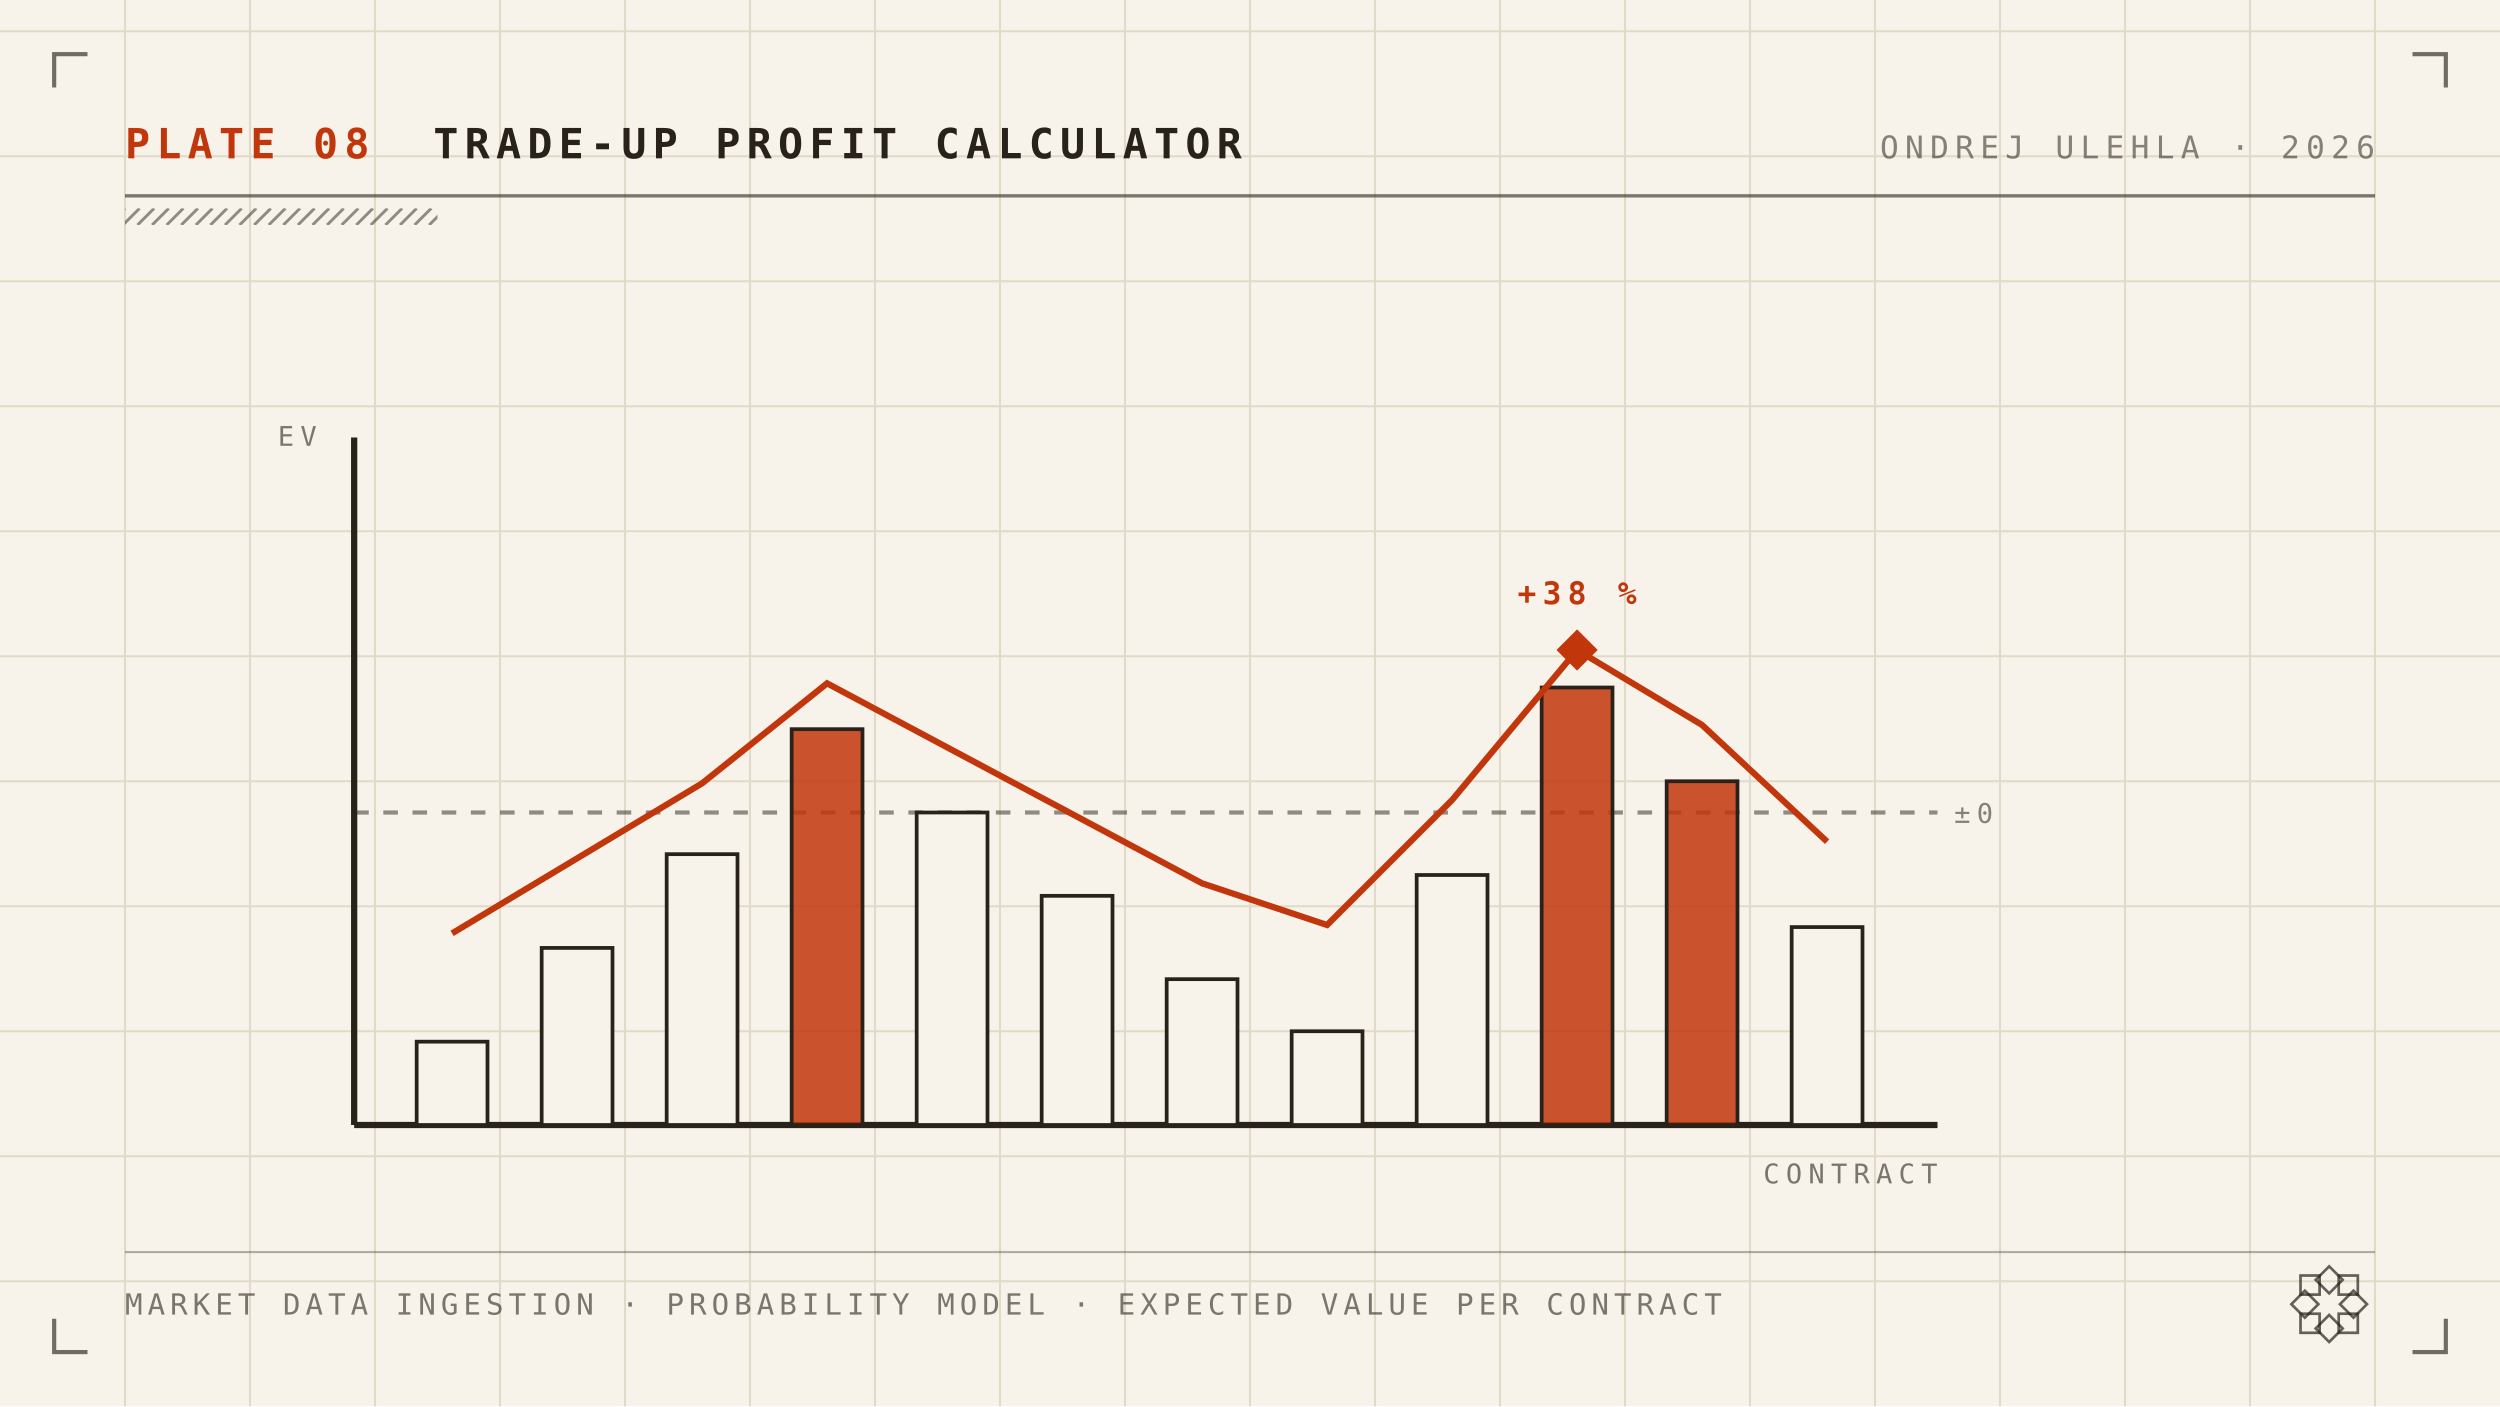
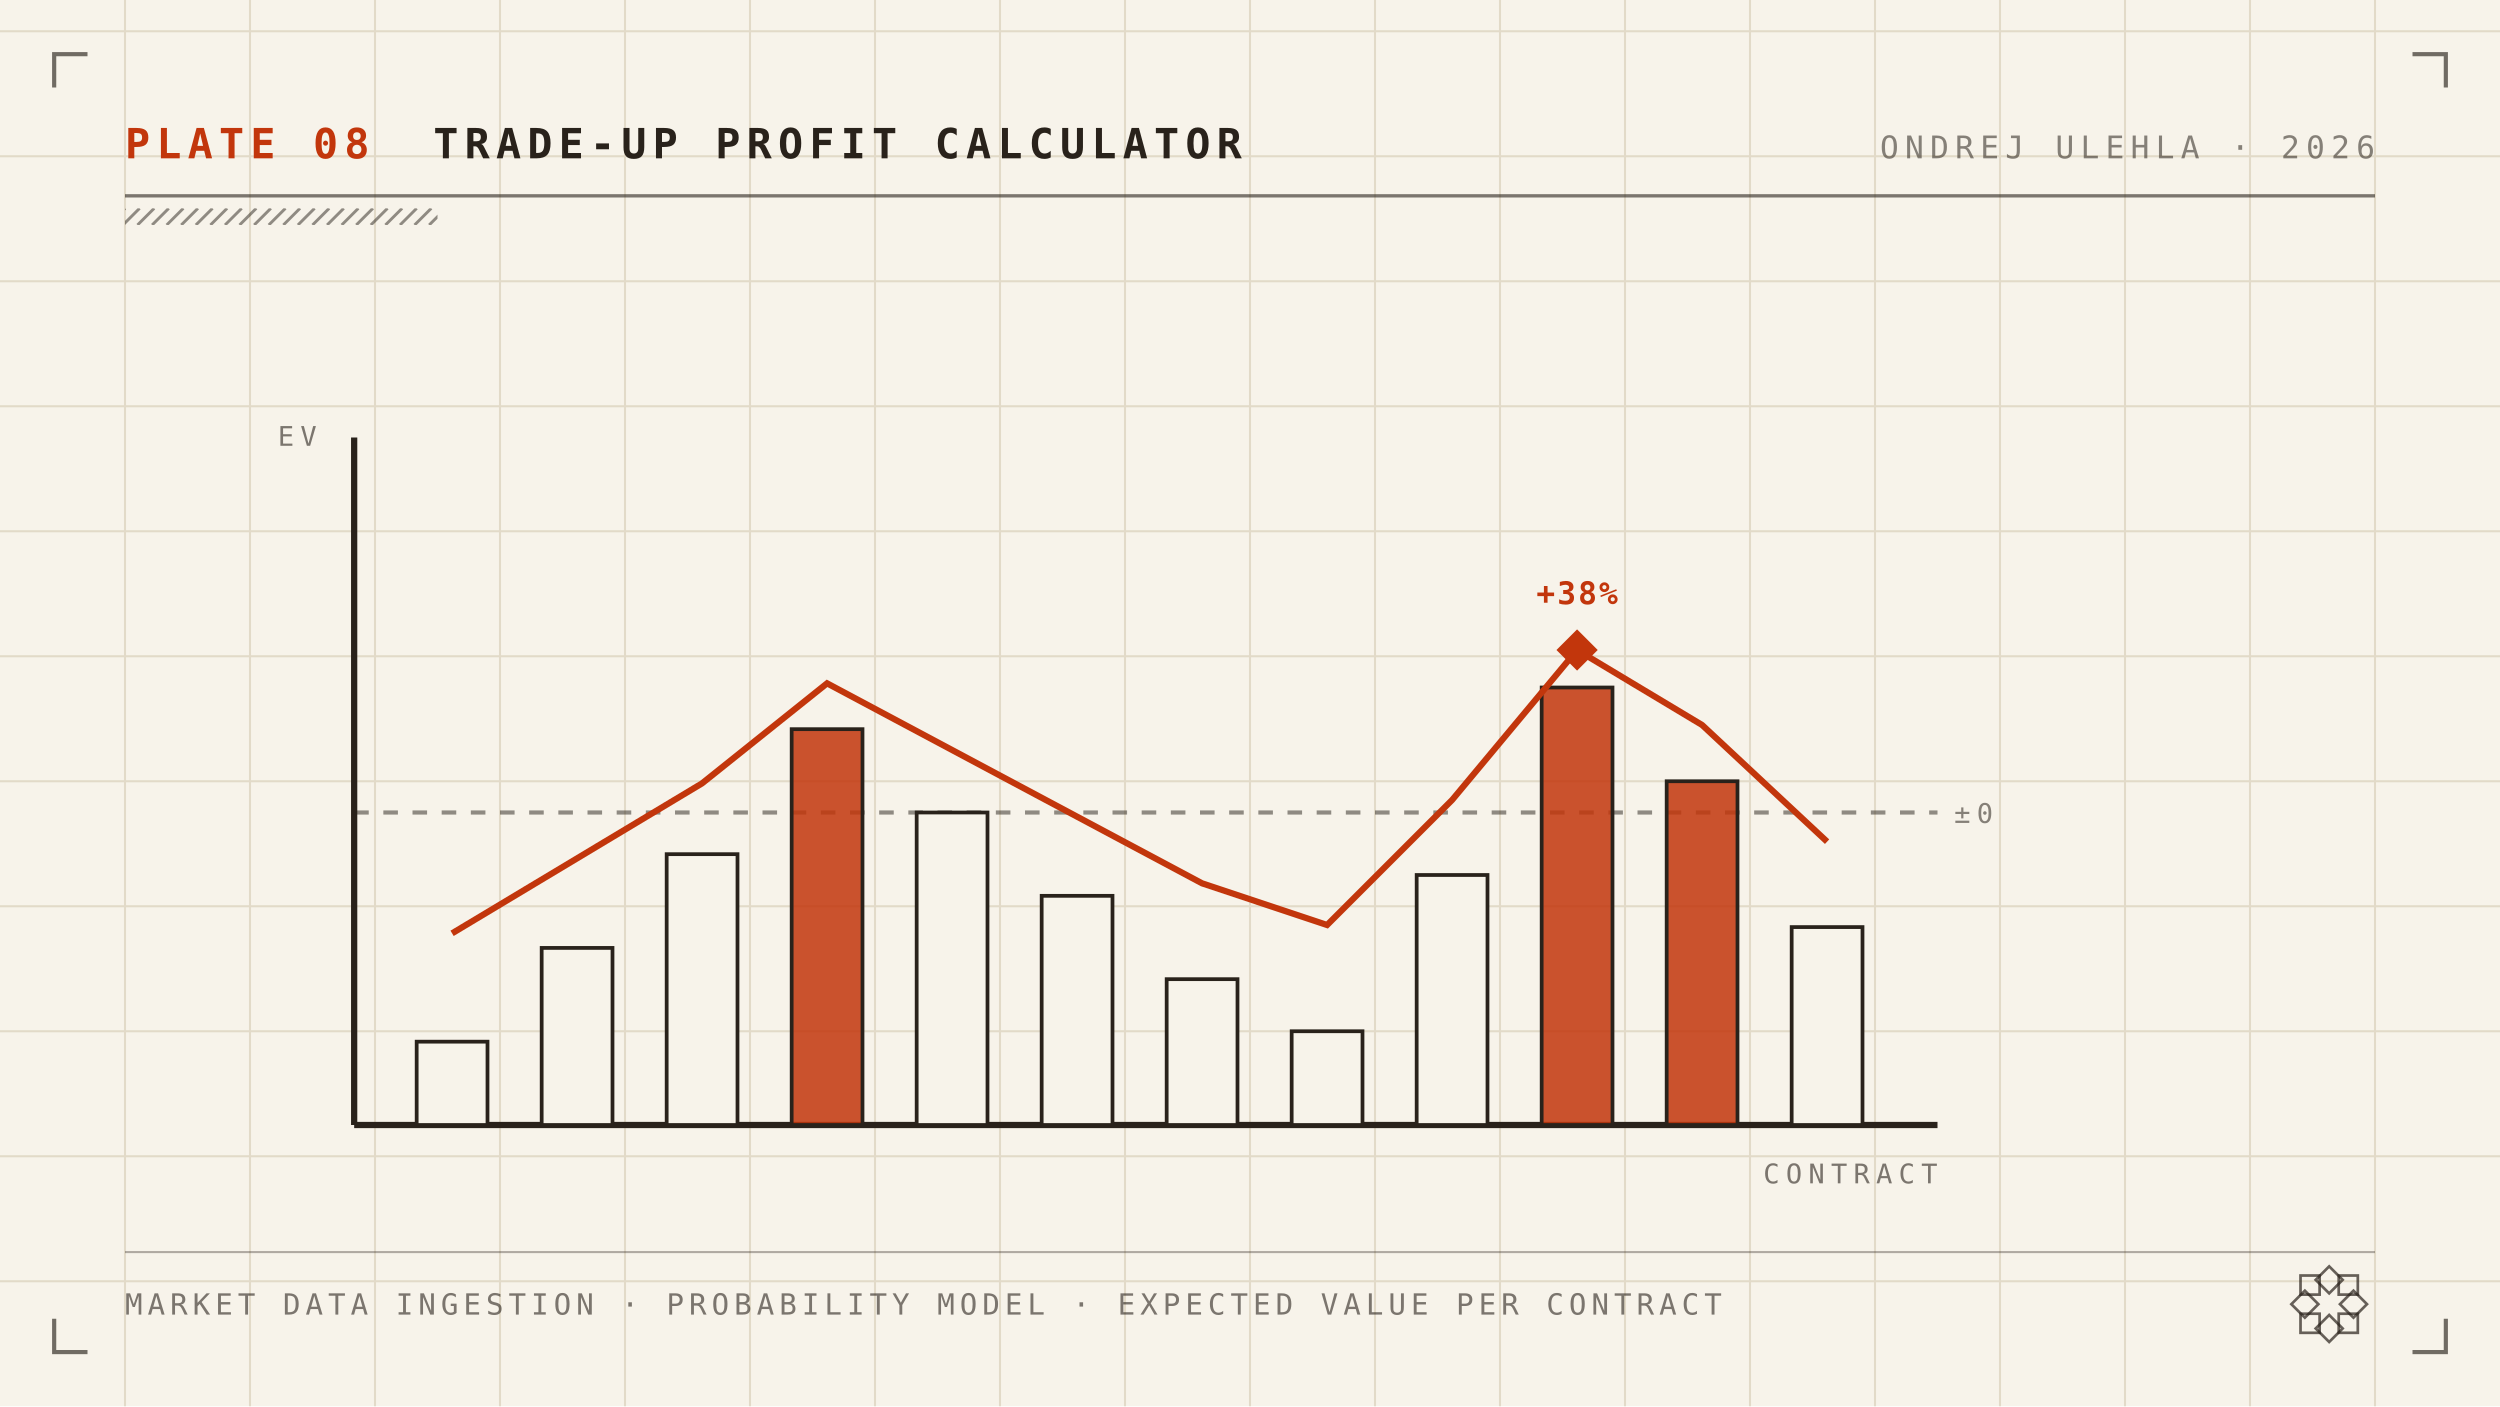
<svg xmlns="http://www.w3.org/2000/svg" width="1200" height="675" viewBox="0 0 1200 675">
  <rect width="1200" height="675" fill="#f7f3ea" />
  <g stroke="#e2dac8" stroke-width="1">
    <line x1="60" y1="0" x2="60" y2="675" />
    <line x1="120" y1="0" x2="120" y2="675" />
    <line x1="180" y1="0" x2="180" y2="675" />
    <line x1="240" y1="0" x2="240" y2="675" />
    <line x1="300" y1="0" x2="300" y2="675" />
    <line x1="360" y1="0" x2="360" y2="675" />
    <line x1="420" y1="0" x2="420" y2="675" />
    <line x1="480" y1="0" x2="480" y2="675" />
    <line x1="540" y1="0" x2="540" y2="675" />
    <line x1="600" y1="0" x2="600" y2="675" />
    <line x1="660" y1="0" x2="660" y2="675" />
    <line x1="720" y1="0" x2="720" y2="675" />
    <line x1="780" y1="0" x2="780" y2="675" />
    <line x1="840" y1="0" x2="840" y2="675" />
    <line x1="900" y1="0" x2="900" y2="675" />
    <line x1="960" y1="0" x2="960" y2="675" />
    <line x1="1020" y1="0" x2="1020" y2="675" />
    <line x1="1080" y1="0" x2="1080" y2="675" />
    <line x1="1140" y1="0" x2="1140" y2="675" />
    <line x1="0" y1="15" x2="1200" y2="15" />
    <line x1="0" y1="75" x2="1200" y2="75" />
    <line x1="0" y1="135" x2="1200" y2="135" />
    <line x1="0" y1="195" x2="1200" y2="195" />
    <line x1="0" y1="255" x2="1200" y2="255" />
    <line x1="0" y1="315" x2="1200" y2="315" />
    <line x1="0" y1="375" x2="1200" y2="375" />
    <line x1="0" y1="435" x2="1200" y2="435" />
    <line x1="0" y1="495" x2="1200" y2="495" />
    <line x1="0" y1="555" x2="1200" y2="555" />
    <line x1="0" y1="615" x2="1200" y2="615" />
  </g>
  <g stroke="#29221b" stroke-opacity="0.65" stroke-width="2">
    <path d="M26 42 V26 H42" fill="none" />
    <path d="M1158 26 H1174 V42" fill="none" />
    <path d="M1174 633 V649 H1158" fill="none" />
    <path d="M42 649 H26 V633" fill="none" />
  </g>
  <text x="60" y="76" font-family="ui-monospace, Menlo, Consolas, monospace" font-size="20" font-weight="600" letter-spacing="3" text-anchor="start" fill="#c2360c" fill-opacity="1">PLATE 08</text>
  <text x="208" y="76" font-family="ui-monospace, Menlo, Consolas, monospace" font-size="20" font-weight="600" letter-spacing="3" text-anchor="start" fill="#29221b" fill-opacity="1">TRADE-UP PROFIT CALCULATOR</text>
  <text x="1140" y="76" font-family="ui-monospace, Menlo, Consolas, monospace" font-size="15" font-weight="500" letter-spacing="3" text-anchor="end" fill="#29221b" fill-opacity="0.55">ONDREJ ULEHLA · 2026</text>
  <line x1="60" y1="94" x2="1140" y2="94" stroke="#29221b" stroke-opacity="0.6" stroke-width="1.6" />
  <g clip-path="url(#hp-60-100)">
    <defs>
      <clipPath id="hp-60-100">
        <rect x="60" y="100" width="150" height="8" />
      </clipPath>
    </defs>
    <g stroke="#29221b" stroke-opacity="0.5" stroke-width="1.4">
      <line x1="52" y1="108" x2="60" y2="100" />
      <line x1="59" y1="108" x2="67" y2="100" />
      <line x1="66" y1="108" x2="74" y2="100" />
      <line x1="73" y1="108" x2="81" y2="100" />
      <line x1="80" y1="108" x2="88" y2="100" />
      <line x1="87" y1="108" x2="95" y2="100" />
      <line x1="94" y1="108" x2="102" y2="100" />
      <line x1="101" y1="108" x2="109" y2="100" />
      <line x1="108" y1="108" x2="116" y2="100" />
      <line x1="115" y1="108" x2="123" y2="100" />
      <line x1="122" y1="108" x2="130" y2="100" />
      <line x1="129" y1="108" x2="137" y2="100" />
      <line x1="136" y1="108" x2="144" y2="100" />
      <line x1="143" y1="108" x2="151" y2="100" />
      <line x1="150" y1="108" x2="158" y2="100" />
      <line x1="157" y1="108" x2="165" y2="100" />
      <line x1="164" y1="108" x2="172" y2="100" />
      <line x1="171" y1="108" x2="179" y2="100" />
      <line x1="178" y1="108" x2="186" y2="100" />
      <line x1="185" y1="108" x2="193" y2="100" />
      <line x1="192" y1="108" x2="200" y2="100" />
      <line x1="199" y1="108" x2="207" y2="100" />
      <line x1="206" y1="108" x2="214" y2="100" />
      <line x1="213" y1="108" x2="221" y2="100" />
    </g>
  </g>
  <line x1="170" y1="540" x2="930" y2="540" stroke="#29221b" stroke-width="3" fill="none" />
  <line x1="170" y1="540" x2="170" y2="210" stroke="#29221b" stroke-width="3" fill="none" />
  <text x="152" y="214" font-family="ui-monospace, Menlo, Consolas, monospace" font-size="13" font-weight="500" letter-spacing="3" text-anchor="end" fill="#29221b" fill-opacity="0.6">EV</text>
  <text x="930" y="568" font-family="ui-monospace, Menlo, Consolas, monospace" font-size="13" font-weight="500" letter-spacing="3" text-anchor="end" fill="#29221b" fill-opacity="0.6">CONTRACT</text>
  <line x1="170" y1="390" x2="930" y2="390" stroke="#29221b" stroke-width="2" fill="none" stroke-dasharray="7 7" stroke-opacity="0.5" />
  <text x="938" y="395" font-family="ui-monospace, Menlo, Consolas, monospace" font-size="13" font-weight="500" letter-spacing="3" text-anchor="start" fill="#29221b" fill-opacity="0.55">±0</text>
  <rect x="200" y="500" width="34" height="40" fill="#f7f3ea" fill-opacity="1" stroke="#29221b" stroke-width="1.8" />
  <rect x="260" y="455" width="34" height="85" fill="#f7f3ea" fill-opacity="1" stroke="#29221b" stroke-width="1.8" />
  <rect x="320" y="410" width="34" height="130" fill="#f7f3ea" fill-opacity="1" stroke="#29221b" stroke-width="1.8" />
  <rect x="380" y="350" width="34" height="190" fill="#c2360c" fill-opacity="0.85" stroke="#29221b" stroke-width="1.8" />
  <rect x="440" y="390" width="34" height="150" fill="#f7f3ea" fill-opacity="1" stroke="#29221b" stroke-width="1.8" />
  <rect x="500" y="430" width="34" height="110" fill="#f7f3ea" fill-opacity="1" stroke="#29221b" stroke-width="1.8" />
  <rect x="560" y="470" width="34" height="70" fill="#f7f3ea" fill-opacity="1" stroke="#29221b" stroke-width="1.8" />
  <rect x="620" y="495" width="34" height="45" fill="#f7f3ea" fill-opacity="1" stroke="#29221b" stroke-width="1.8" />
  <rect x="680" y="420" width="34" height="120" fill="#f7f3ea" fill-opacity="1" stroke="#29221b" stroke-width="1.8" />
  <rect x="740" y="330" width="34" height="210" fill="#c2360c" fill-opacity="0.85" stroke="#29221b" stroke-width="1.8" />
  <rect x="800" y="375" width="34" height="165" fill="#c2360c" fill-opacity="0.85" stroke="#29221b" stroke-width="1.8" />
  <rect x="860" y="445" width="34" height="95" fill="#f7f3ea" fill-opacity="1" stroke="#29221b" stroke-width="1.8" />
  <polyline points="217,448 277,412 337,376 397,328 457,360 517,392 577,424 637,444 697,384 757,312 817,348 877,404" stroke="#c2360c" stroke-width="3" fill="none" />
  <rect x="750" y="305" width="14" height="14" fill="#c2360c" transform="rotate(45 757 312)" />
-   <text x="757" y="290" font-family="ui-monospace, Menlo, Consolas, monospace" font-size="15" font-weight="600" letter-spacing="3" text-anchor="middle" fill="#c2360c" fill-opacity="1">+38 %</text>
+   <text x="757" y="290" font-family="ui-monospace, Menlo, Consolas, monospace" font-size="15" font-weight="600" letter-spacing="1" text-anchor="middle" fill="#c2360c" fill-opacity="1">+38%</text>
  <line x1="60" y1="601" x2="1140" y2="601" stroke="#29221b" stroke-opacity="0.35" stroke-width="1" />
  <text x="60" y="631" font-family="ui-monospace, Menlo, Consolas, monospace" font-size="14" font-weight="500" letter-spacing="2.4" text-anchor="start" fill="#29221b" fill-opacity="0.6">MARKET DATA INGESTION · PROBABILITY MODEL · EXPECTED VALUE PER CONTRACT</text>
  <g fill="none" stroke="#29221b" stroke-opacity="0.7" stroke-width="1.56" transform="translate(1098 606) scale(0.8333333)">
    <rect x="7.5" y="7.5" width="11" height="11" />
    <rect x="29.5" y="7.5" width="11" height="11" />
    <rect x="7.5" y="29.5" width="11" height="11" />
    <rect x="29.5" y="29.5" width="11" height="11" />
    <rect x="18.5" y="4.5" width="11" height="11" transform="rotate(45 24 10)" />
    <rect x="32.5" y="18.5" width="11" height="11" transform="rotate(45 38 24)" />
    <rect x="18.5" y="32.5" width="11" height="11" transform="rotate(45 24 38)" />
    <rect x="4.5" y="18.5" width="11" height="11" transform="rotate(45 10 24)" />
  </g>
</svg>
